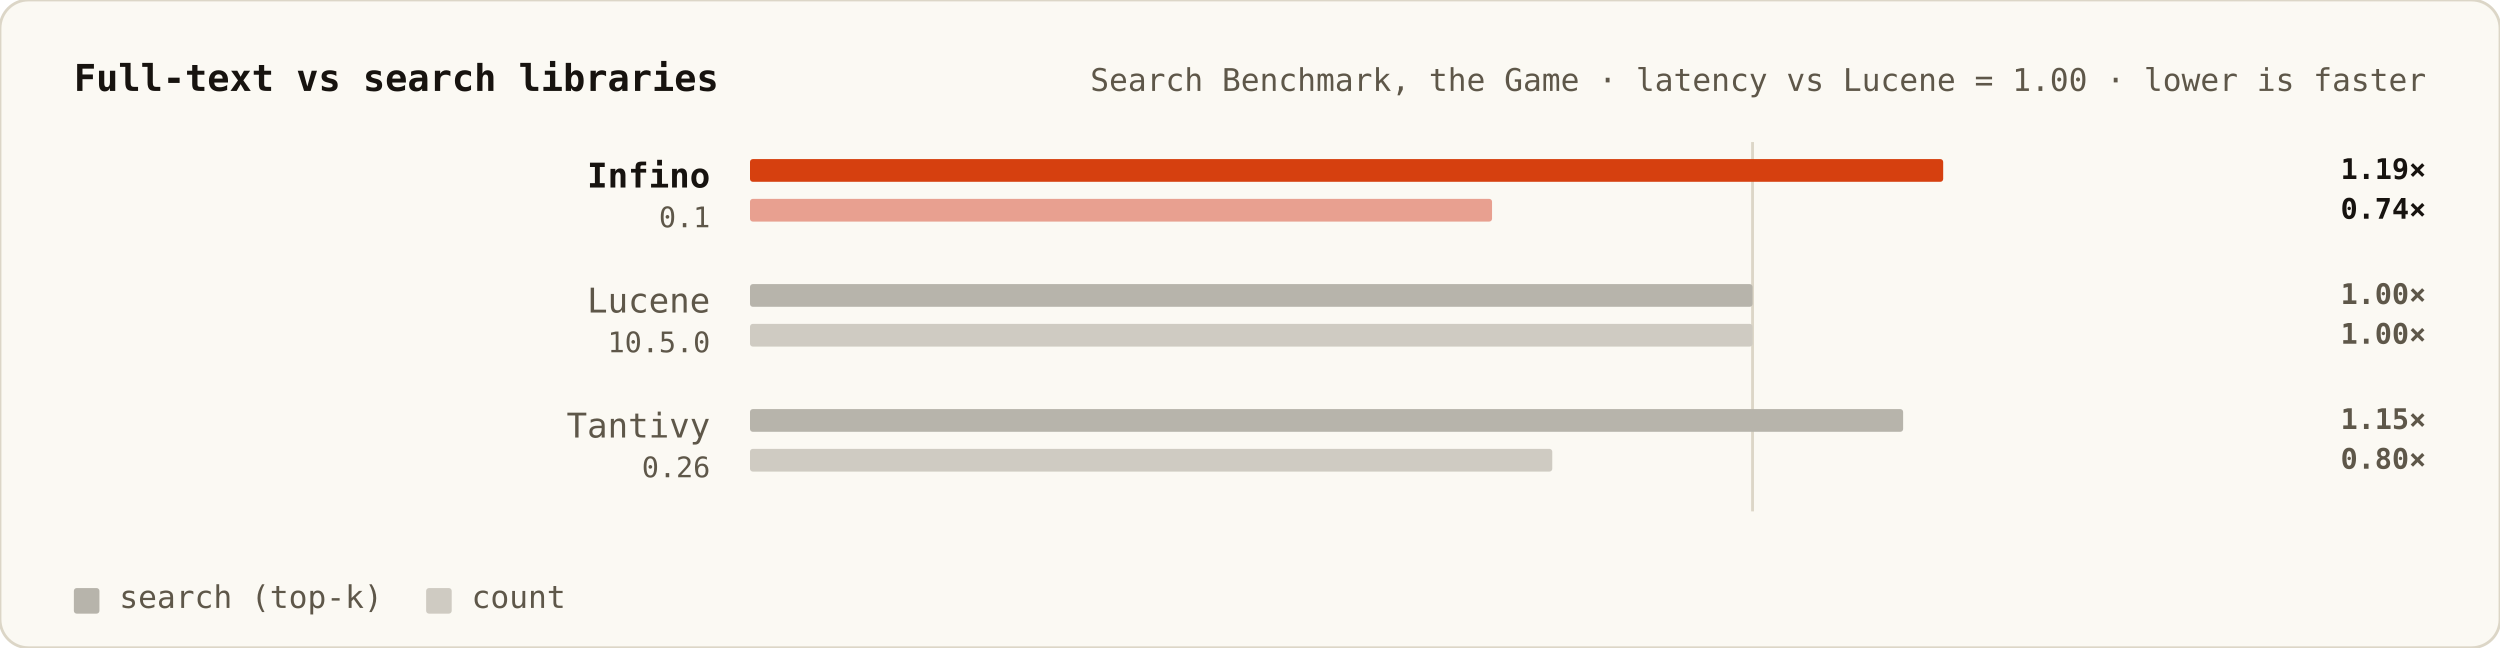
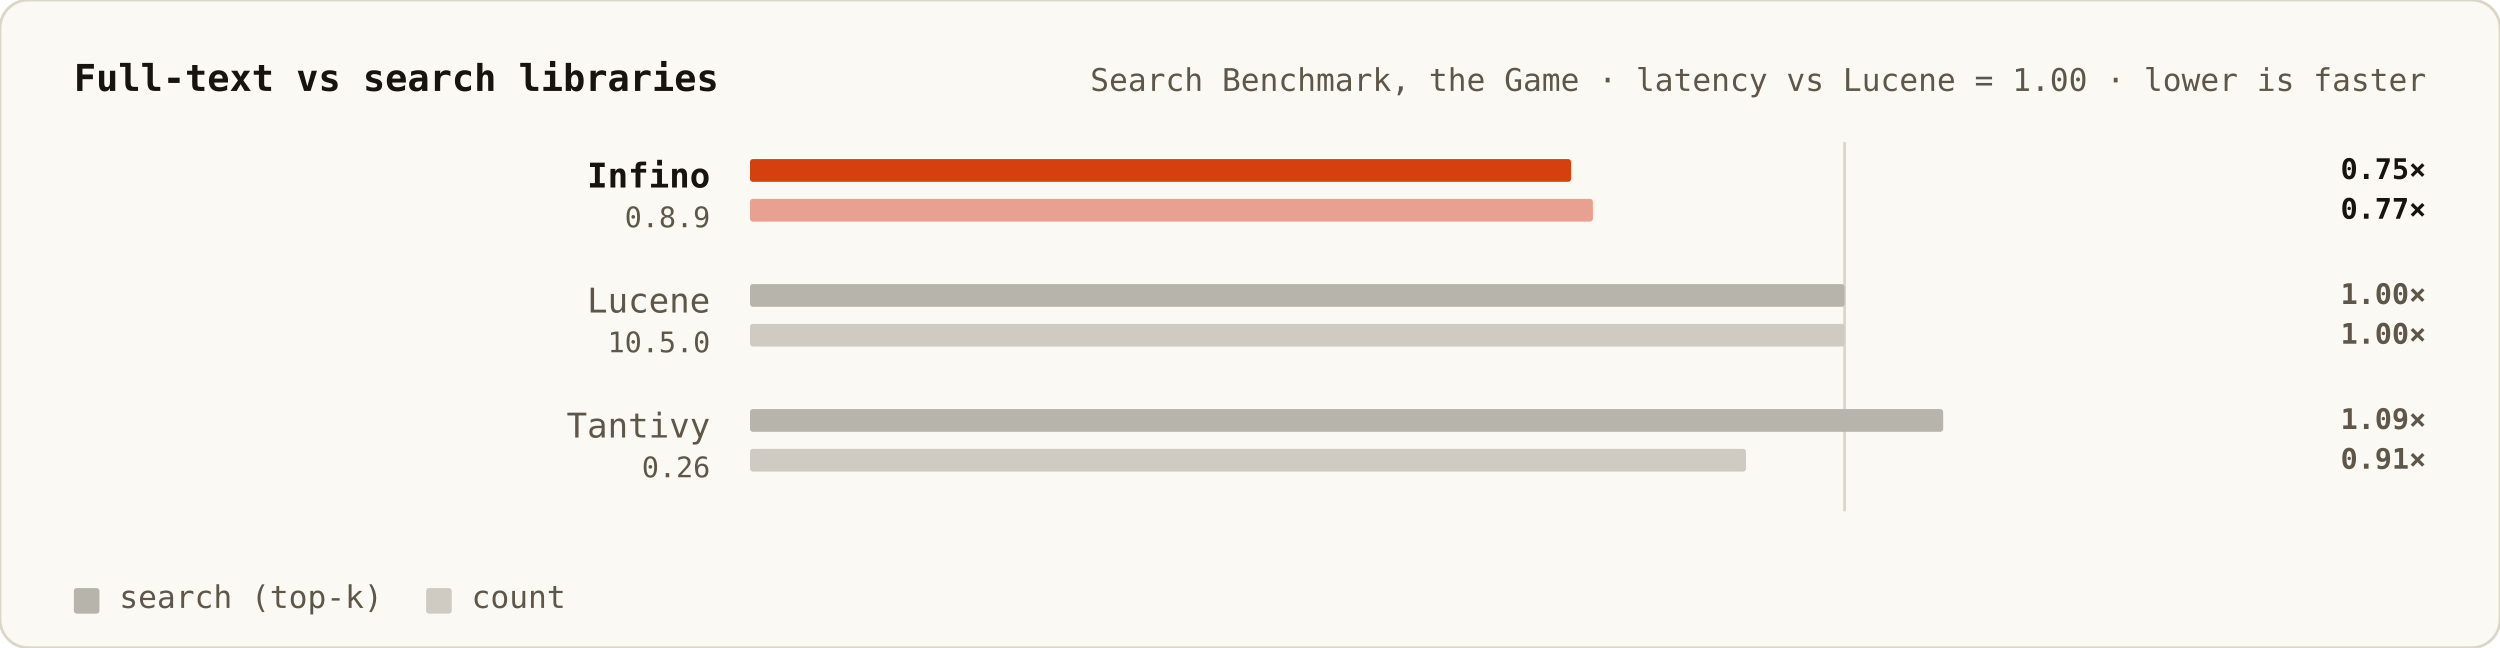
<svg xmlns="http://www.w3.org/2000/svg" width="880" height="228" viewBox="0 0 880 228" role="img">
  <rect width="880" height="228" rx="10" fill="#FBF9F3" stroke="#DCD6C7" />
  <text x="26.0" y="32.0" font-family="ui-monospace, SFMono-Regular, Menlo, Consolas, monospace" font-size="13" fill="#17130F" font-weight="600">Full-text vs search libraries</text>
  <text x="854.0" y="32.0" font-family="ui-monospace, SFMono-Regular, Menlo, Consolas, monospace" font-size="11" fill="#5E5749" text-anchor="end">Search Benchmark, the Game · latency vs Lucene = 1.00 · lower is faster</text>
-   <line x1="616.9" y1="50" x2="616.9" y2="180" stroke="#DCD6C7" />
+   <line x1="649.3" y1="50" x2="649.3" y2="180" stroke="#DCD6C7" />
  <text x="250.0" y="66.0" font-family="ui-monospace, SFMono-Regular, Menlo, Consolas, monospace" font-size="12" fill="#17130F" font-weight="600" text-anchor="end">Infino</text>
-   <text x="250.0" y="80.0" font-family="ui-monospace, SFMono-Regular, Menlo, Consolas, monospace" font-size="10" fill="#5E5749" text-anchor="end">0.1</text>
-   <rect x="264" y="56" width="420.0" height="8" rx="1" fill="#D6400F" />
-   <text x="854.0" y="63.0" font-family="ui-monospace, SFMono-Regular, Menlo, Consolas, monospace" font-size="10" fill="#17130F" font-weight="600" text-anchor="end">1.19×</text>
-   <rect x="264" y="70" width="261.2" height="8" rx="1" fill="#E8A090" />
-   <text x="854.0" y="77.0" font-family="ui-monospace, SFMono-Regular, Menlo, Consolas, monospace" font-size="10" fill="#17130F" font-weight="600" text-anchor="end">0.74×</text>
+   <text x="250.0" y="80.0" font-family="ui-monospace, SFMono-Regular, Menlo, Consolas, monospace" font-size="10" fill="#5E5749" text-anchor="end">0.8.9</text>
+   <rect x="264" y="56" width="289.0" height="8" rx="1" fill="#D6400F" />
+   <text x="854.0" y="63.0" font-family="ui-monospace, SFMono-Regular, Menlo, Consolas, monospace" font-size="10" fill="#17130F" font-weight="600" text-anchor="end">0.75×</text>
+   <rect x="264" y="70" width="296.7" height="8" rx="1" fill="#E8A090" />
+   <text x="854.0" y="77.0" font-family="ui-monospace, SFMono-Regular, Menlo, Consolas, monospace" font-size="10" fill="#17130F" font-weight="600" text-anchor="end">0.77×</text>
  <text x="250.0" y="110.0" font-family="ui-monospace, SFMono-Regular, Menlo, Consolas, monospace" font-size="12" fill="#5E5749" text-anchor="end">Lucene</text>
  <text x="250.0" y="124.0" font-family="ui-monospace, SFMono-Regular, Menlo, Consolas, monospace" font-size="10" fill="#5E5749" text-anchor="end">10.5.0</text>
-   <rect x="264" y="100" width="352.9" height="8" rx="1" fill="#B7B4AB" />
+   <rect x="264" y="100" width="385.3" height="8" rx="1" fill="#B7B4AB" />
  <text x="854.0" y="107.0" font-family="ui-monospace, SFMono-Regular, Menlo, Consolas, monospace" font-size="10" fill="#5E5749" font-weight="600" text-anchor="end">1.00×</text>
-   <rect x="264" y="114" width="352.9" height="8" rx="1" fill="#CFCBC2" />
+   <rect x="264" y="114" width="385.3" height="8" rx="1" fill="#CFCBC2" />
  <text x="854.0" y="121.0" font-family="ui-monospace, SFMono-Regular, Menlo, Consolas, monospace" font-size="10" fill="#5E5749" font-weight="600" text-anchor="end">1.00×</text>
  <text x="250.0" y="154.0" font-family="ui-monospace, SFMono-Regular, Menlo, Consolas, monospace" font-size="12" fill="#5E5749" text-anchor="end">Tantivy</text>
  <text x="250.0" y="168.0" font-family="ui-monospace, SFMono-Regular, Menlo, Consolas, monospace" font-size="10" fill="#5E5749" text-anchor="end">0.26</text>
-   <rect x="264" y="144" width="405.9" height="8" rx="1" fill="#B7B4AB" />
-   <text x="854.0" y="151.0" font-family="ui-monospace, SFMono-Regular, Menlo, Consolas, monospace" font-size="10" fill="#5E5749" font-weight="600" text-anchor="end">1.15×</text>
-   <rect x="264" y="158" width="282.4" height="8" rx="1" fill="#CFCBC2" />
-   <text x="854.0" y="165.0" font-family="ui-monospace, SFMono-Regular, Menlo, Consolas, monospace" font-size="10" fill="#5E5749" font-weight="600" text-anchor="end">0.80×</text>
+   <rect x="264" y="144" width="420.0" height="8" rx="1" fill="#B7B4AB" />
+   <text x="854.0" y="151.0" font-family="ui-monospace, SFMono-Regular, Menlo, Consolas, monospace" font-size="10" fill="#5E5749" font-weight="600" text-anchor="end">1.09×</text>
+   <rect x="264" y="158" width="350.6" height="8" rx="1" fill="#CFCBC2" />
+   <text x="854.0" y="165.0" font-family="ui-monospace, SFMono-Regular, Menlo, Consolas, monospace" font-size="10" fill="#5E5749" font-weight="600" text-anchor="end">0.91×</text>
  <rect x="26" y="207" width="9" height="9" rx="1" fill="#B7B4AB" />
  <text x="42.0" y="214.0" font-family="ui-monospace, SFMono-Regular, Menlo, Consolas, monospace" font-size="11" fill="#5E5749">search (top-k)</text>
  <rect x="150" y="207" width="9" height="9" rx="1" fill="#CFCBC2" />
  <text x="166.0" y="214.0" font-family="ui-monospace, SFMono-Regular, Menlo, Consolas, monospace" font-size="11" fill="#5E5749">count</text>
</svg>
